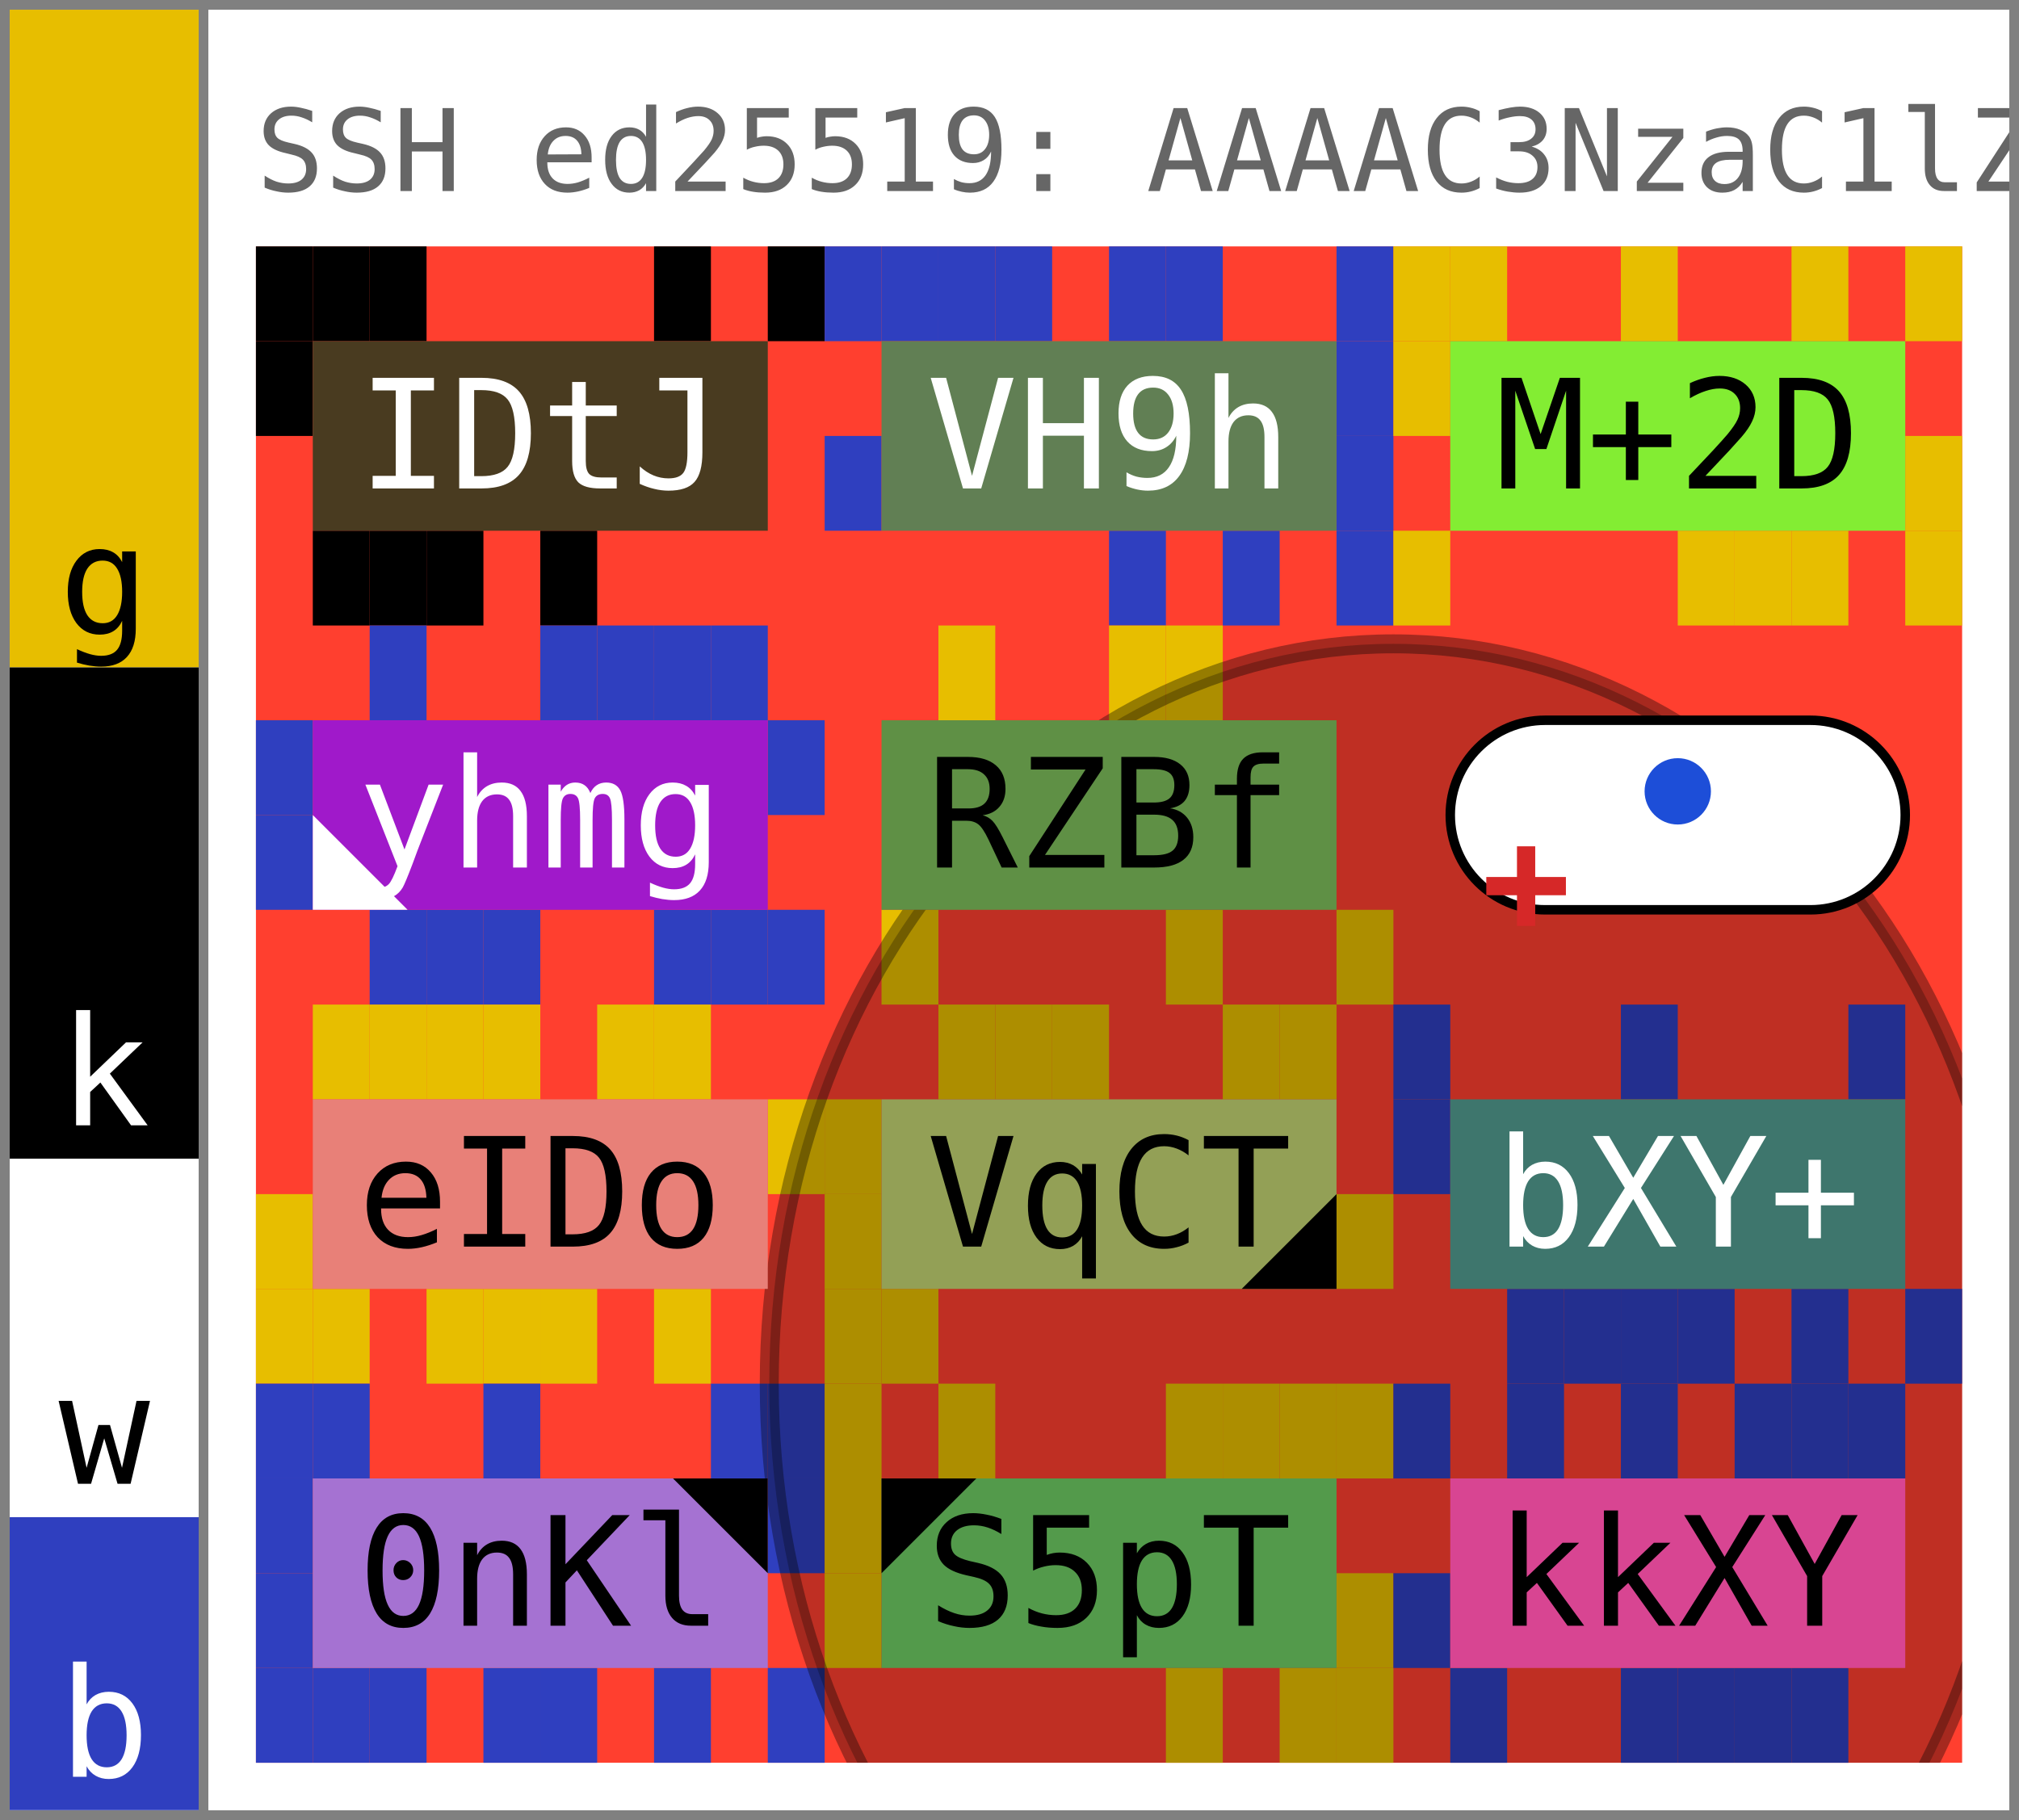
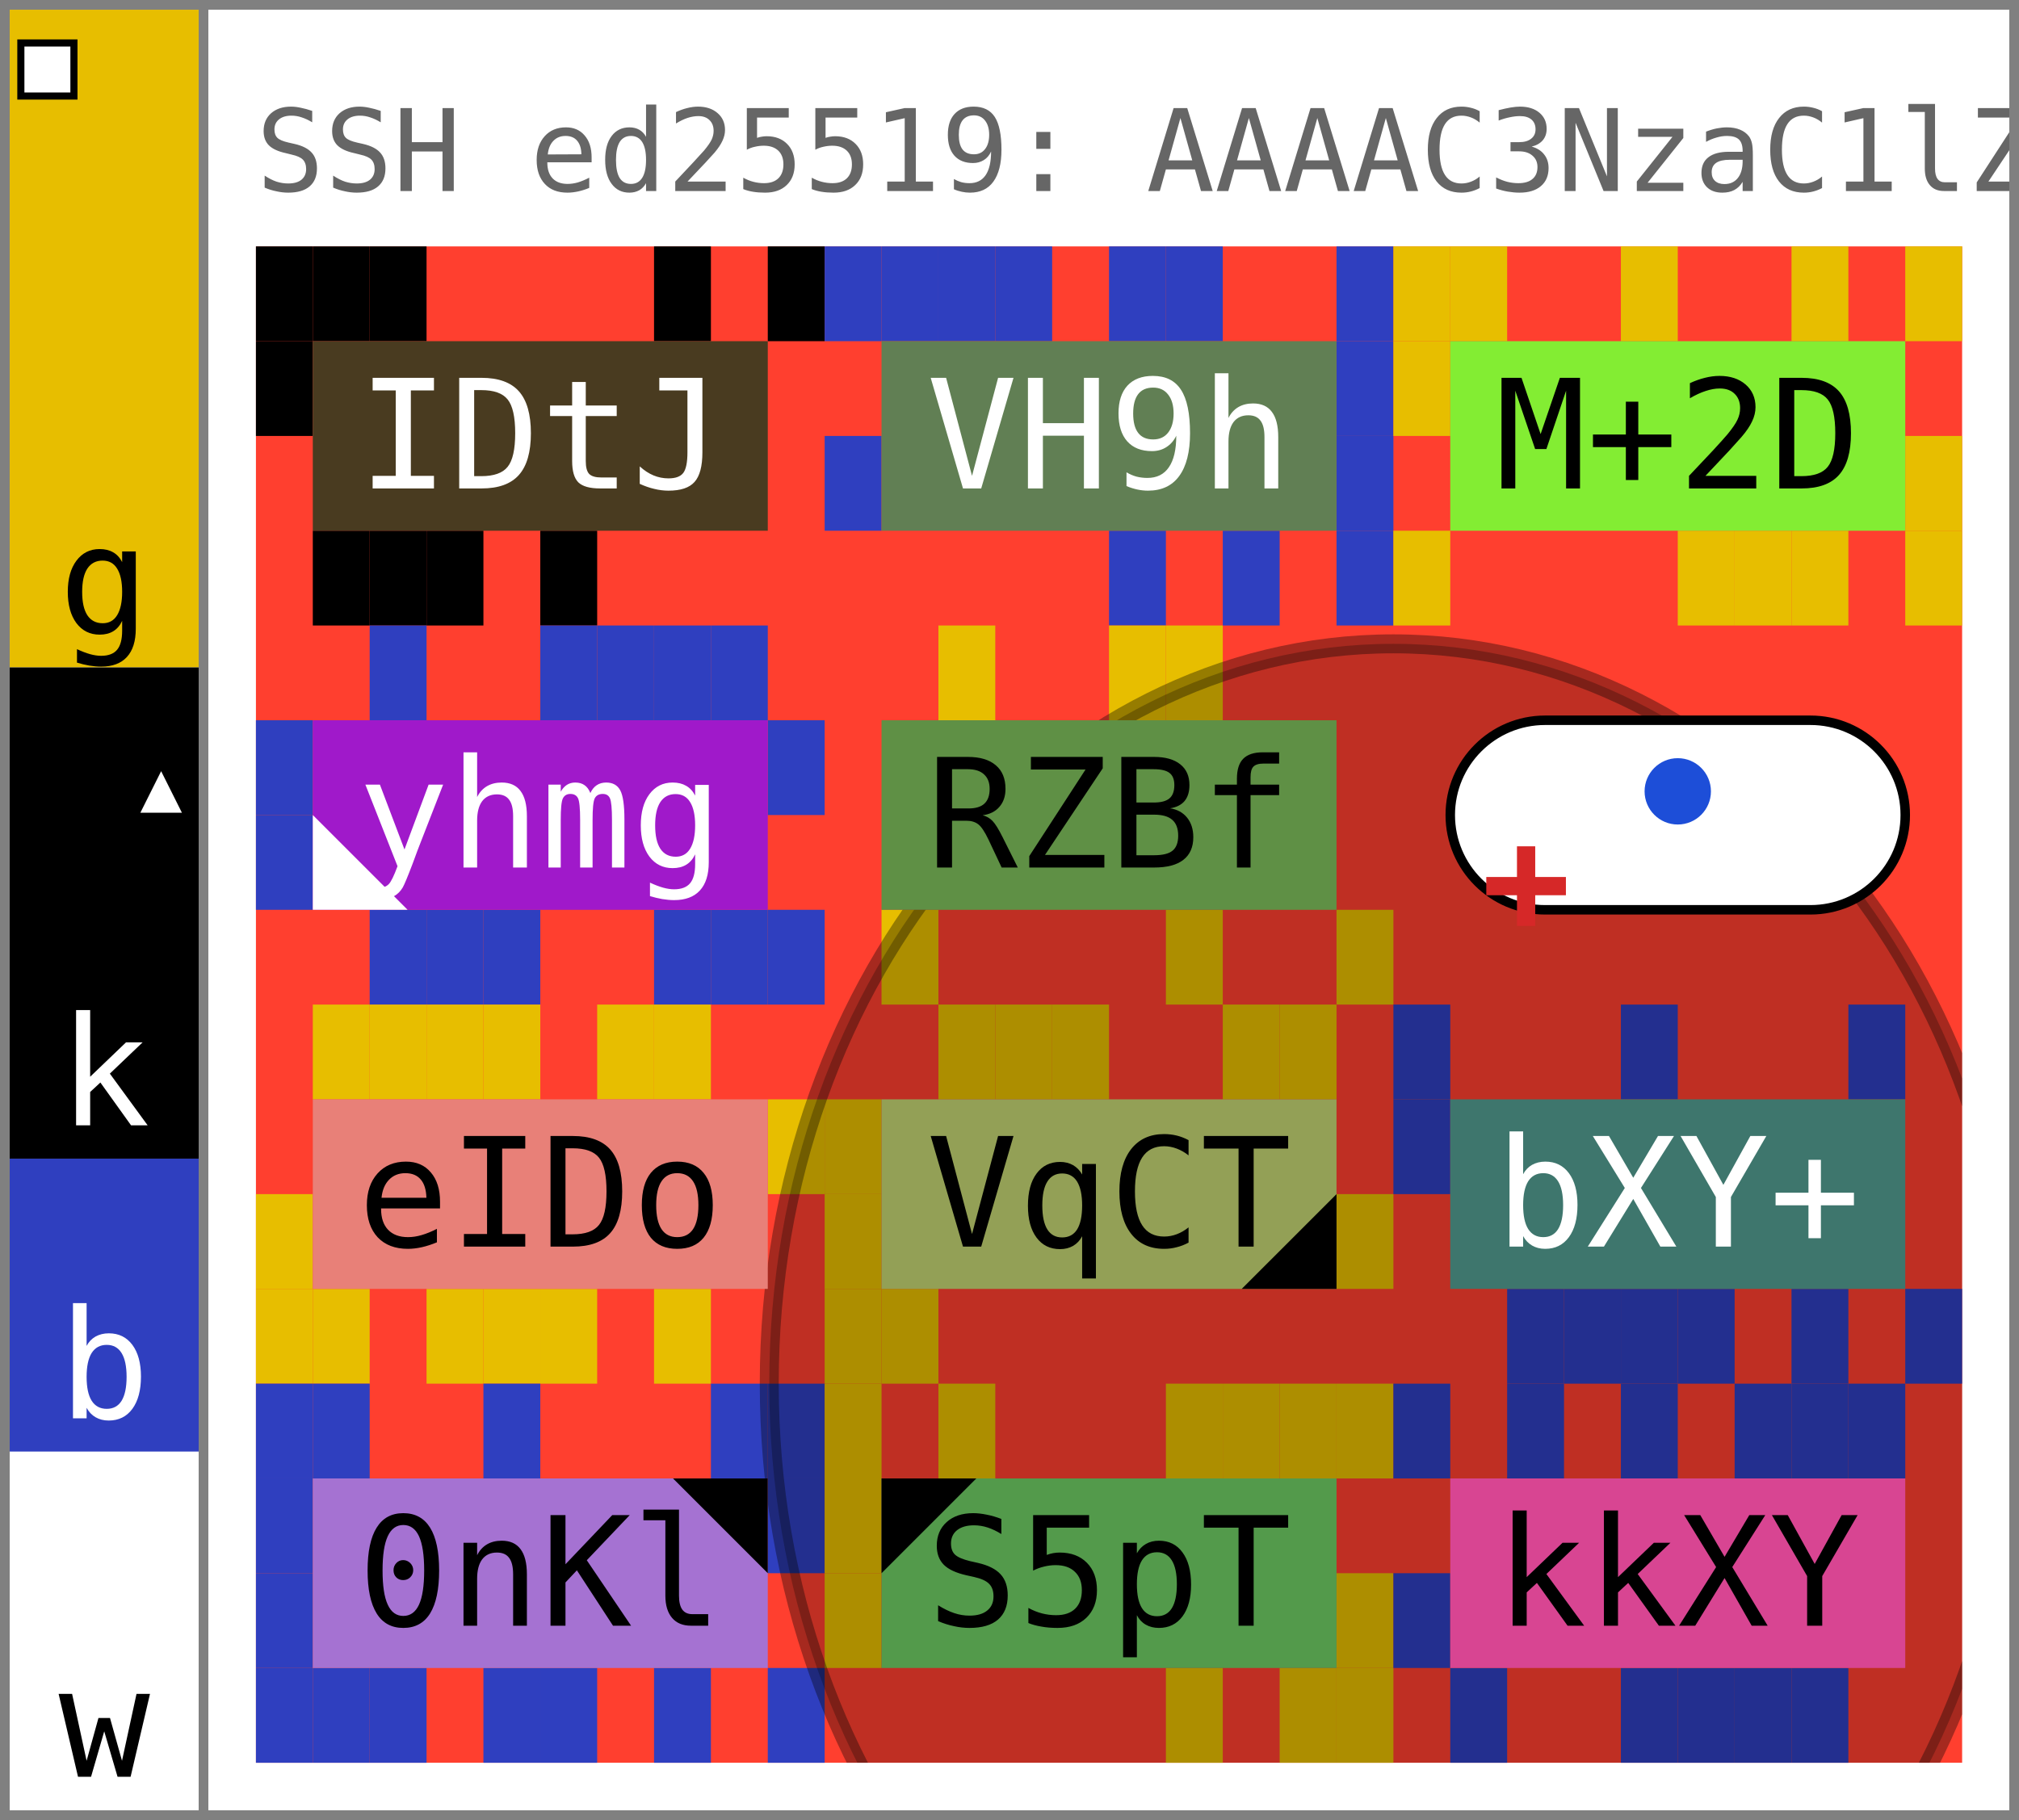
- <svg xmlns="http://www.w3.org/2000/svg" width="213.0" height="192.0" viewBox="0 0 213.0 192.0" data-entviz-version="v8" data-entviz-lib="0.7.2" data-input-bytes="97" data-cols="3" data-rows="4">
+ <svg xmlns="http://www.w3.org/2000/svg" width="213.0" height="192.0" viewBox="0 0 213.0 192.0" data-entviz-version="v9" data-entviz-lib="0.7.2" data-input-bytes="97" data-cols="3" data-rows="4">
  <defs>
    <clipPath id="grid-clip-9d0287415e6fa1da-3x4">
      <rect x="27.0" y="26.0" width="180.0" height="160.0" />
    </clipPath>
  </defs>
  <rect x="0" y="0" width="213.0" height="192.0" fill="#ffffff" />
  <g data-channel="grid">
    <rect x="27.0" y="26.0" width="180.0" height="160.0" fill="#ff3f2f" />
    <g>
      <rect x="27.0" y="26.0" width="6.0" height="10.0" fill="#000000" />
      <rect x="33.0" y="26.0" width="6.0" height="10.0" fill="#000000" />
      <rect x="39.0" y="26.0" width="6.0" height="10.0" fill="#000000" />
      <rect x="69.0" y="26.0" width="6.0" height="10.0" fill="#000000" />
      <rect x="81.0" y="26.0" width="6.0" height="10.0" fill="#000000" />
      <rect x="57.0" y="56.0" width="6.0" height="10.0" fill="#000000" />
      <rect x="45.0" y="56.0" width="6.0" height="10.0" fill="#000000" />
      <rect x="39.0" y="56.0" width="6.0" height="10.0" fill="#000000" />
      <rect x="33.0" y="56.0" width="6.0" height="10.0" fill="#000000" />
      <rect x="27.0" y="36.0" width="6.0" height="10.0" fill="#000000" />
      <rect x="87.0" y="26.0" width="6.0" height="10.0" fill="#2f3fbf" />
      <rect x="93.0" y="26.0" width="6.0" height="10.0" fill="#2f3fbf" />
      <rect x="99.0" y="26.0" width="6.0" height="10.0" fill="#2f3fbf" />
      <rect x="105.0" y="26.0" width="6.0" height="10.0" fill="#2f3fbf" />
      <rect x="117.0" y="26.0" width="6.0" height="10.0" fill="#2f3fbf" />
      <rect x="123.0" y="26.0" width="6.0" height="10.0" fill="#2f3fbf" />
      <rect x="141.0" y="26.0" width="6.0" height="10.0" fill="#2f3fbf" />
      <rect x="141.0" y="36.0" width="6.0" height="10.0" fill="#2f3fbf" />
      <rect x="141.0" y="46.0" width="6.0" height="10.0" fill="#2f3fbf" />
      <rect x="141.0" y="56.0" width="6.0" height="10.0" fill="#2f3fbf" />
      <rect x="129.0" y="56.0" width="6.0" height="10.0" fill="#2f3fbf" />
      <rect x="117.0" y="56.0" width="6.0" height="10.0" fill="#2f3fbf" />
      <rect x="87.0" y="46.0" width="6.0" height="10.0" fill="#2f3fbf" />
      <rect x="147.0" y="26.0" width="6.0" height="10.0" fill="#e7be00" />
      <rect x="153.0" y="26.0" width="6.0" height="10.0" fill="#e7be00" />
      <rect x="171.0" y="26.0" width="6.0" height="10.0" fill="#e7be00" />
      <rect x="189.0" y="26.0" width="6.0" height="10.0" fill="#e7be00" />
      <rect x="201.0" y="26.0" width="6.0" height="10.0" fill="#e7be00" />
      <rect x="201.0" y="46.0" width="6.0" height="10.0" fill="#e7be00" />
      <rect x="201.0" y="56.0" width="6.0" height="10.0" fill="#e7be00" />
      <rect x="189.0" y="56.0" width="6.0" height="10.0" fill="#e7be00" />
      <rect x="183.0" y="56.0" width="6.0" height="10.0" fill="#e7be00" />
      <rect x="177.0" y="56.0" width="6.0" height="10.0" fill="#e7be00" />
      <rect x="147.0" y="56.0" width="6.0" height="10.0" fill="#e7be00" />
      <rect x="147.0" y="36.0" width="6.0" height="10.0" fill="#e7be00" />
      <rect x="39.0" y="66.0" width="6.0" height="10.0" fill="#2f3fbf" />
      <rect x="57.0" y="66.0" width="6.0" height="10.0" fill="#2f3fbf" />
      <rect x="63.0" y="66.0" width="6.0" height="10.0" fill="#2f3fbf" />
      <rect x="69.0" y="66.0" width="6.0" height="10.0" fill="#2f3fbf" />
      <rect x="75.0" y="66.0" width="6.0" height="10.0" fill="#2f3fbf" />
      <rect x="81.0" y="76.0" width="6.0" height="10.0" fill="#2f3fbf" />
      <rect x="81.0" y="96.0" width="6.0" height="10.0" fill="#2f3fbf" />
      <rect x="75.0" y="96.0" width="6.0" height="10.0" fill="#2f3fbf" />
      <rect x="69.0" y="96.0" width="6.0" height="10.0" fill="#2f3fbf" />
      <rect x="51.0" y="96.0" width="6.0" height="10.0" fill="#2f3fbf" />
      <rect x="45.0" y="96.0" width="6.0" height="10.0" fill="#2f3fbf" />
      <rect x="39.0" y="96.0" width="6.0" height="10.0" fill="#2f3fbf" />
      <rect x="27.0" y="86.0" width="6.0" height="10.0" fill="#2f3fbf" />
      <rect x="27.0" y="76.0" width="6.0" height="10.0" fill="#2f3fbf" />
      <rect x="99.0" y="66.0" width="6.0" height="10.0" fill="#e7be00" />
      <rect x="117.0" y="66.0" width="6.0" height="10.0" fill="#e7be00" />
      <rect x="123.0" y="66.0" width="6.0" height="10.0" fill="#e7be00" />
      <rect x="141.0" y="96.0" width="6.0" height="10.0" fill="#e7be00" />
      <rect x="123.0" y="96.0" width="6.0" height="10.0" fill="#e7be00" />
      <rect x="93.0" y="96.0" width="6.0" height="10.0" fill="#e7be00" />
      <rect x="33.0" y="106.0" width="6.0" height="10.0" fill="#e7be00" />
      <rect x="39.0" y="106.0" width="6.0" height="10.0" fill="#e7be00" />
      <rect x="45.0" y="106.0" width="6.0" height="10.0" fill="#e7be00" />
      <rect x="51.0" y="106.0" width="6.0" height="10.0" fill="#e7be00" />
      <rect x="63.0" y="106.0" width="6.0" height="10.0" fill="#e7be00" />
      <rect x="69.0" y="106.0" width="6.0" height="10.0" fill="#e7be00" />
      <rect x="81.0" y="116.0" width="6.0" height="10.0" fill="#e7be00" />
      <rect x="69.0" y="136.0" width="6.0" height="10.0" fill="#e7be00" />
      <rect x="57.0" y="136.0" width="6.0" height="10.0" fill="#e7be00" />
      <rect x="51.0" y="136.0" width="6.0" height="10.0" fill="#e7be00" />
      <rect x="45.0" y="136.0" width="6.0" height="10.0" fill="#e7be00" />
      <rect x="33.0" y="136.0" width="6.0" height="10.0" fill="#e7be00" />
      <rect x="27.0" y="136.0" width="6.0" height="10.0" fill="#e7be00" />
      <rect x="27.0" y="126.0" width="6.0" height="10.0" fill="#e7be00" />
      <rect x="99.0" y="106.0" width="6.0" height="10.0" fill="#e7be00" />
      <rect x="105.0" y="106.0" width="6.0" height="10.0" fill="#e7be00" />
      <rect x="111.0" y="106.0" width="6.0" height="10.0" fill="#e7be00" />
      <rect x="129.0" y="106.0" width="6.0" height="10.0" fill="#e7be00" />
      <rect x="135.0" y="106.0" width="6.0" height="10.0" fill="#e7be00" />
      <rect x="141.0" y="126.0" width="6.0" height="10.0" fill="#e7be00" />
      <rect x="93.0" y="136.0" width="6.0" height="10.0" fill="#e7be00" />
      <rect x="87.0" y="136.0" width="6.0" height="10.0" fill="#e7be00" />
      <rect x="87.0" y="126.0" width="6.0" height="10.0" fill="#e7be00" />
      <rect x="87.0" y="116.0" width="6.0" height="10.0" fill="#e7be00" />
      <rect x="147.0" y="106.0" width="6.0" height="10.0" fill="#2f3fbf" />
      <rect x="171.0" y="106.0" width="6.0" height="10.0" fill="#2f3fbf" />
      <rect x="195.0" y="106.0" width="6.0" height="10.0" fill="#2f3fbf" />
      <rect x="201.0" y="136.0" width="6.0" height="10.0" fill="#2f3fbf" />
      <rect x="189.0" y="136.0" width="6.0" height="10.0" fill="#2f3fbf" />
      <rect x="177.0" y="136.0" width="6.0" height="10.0" fill="#2f3fbf" />
      <rect x="171.0" y="136.0" width="6.0" height="10.0" fill="#2f3fbf" />
      <rect x="165.0" y="136.0" width="6.0" height="10.0" fill="#2f3fbf" />
      <rect x="159.0" y="136.0" width="6.0" height="10.0" fill="#2f3fbf" />
      <rect x="147.0" y="116.0" width="6.0" height="10.0" fill="#2f3fbf" />
      <rect x="27.0" y="146.0" width="6.0" height="10.0" fill="#2f3fbf" />
      <rect x="33.0" y="146.0" width="6.0" height="10.0" fill="#2f3fbf" />
      <rect x="51.0" y="146.0" width="6.0" height="10.0" fill="#2f3fbf" />
      <rect x="75.0" y="146.0" width="6.0" height="10.0" fill="#2f3fbf" />
      <rect x="81.0" y="146.0" width="6.0" height="10.0" fill="#2f3fbf" />
      <rect x="81.0" y="156.0" width="6.0" height="10.0" fill="#2f3fbf" />
      <rect x="81.0" y="176.0" width="6.0" height="10.0" fill="#2f3fbf" />
      <rect x="69.0" y="176.0" width="6.0" height="10.0" fill="#2f3fbf" />
      <rect x="57.0" y="176.0" width="6.0" height="10.0" fill="#2f3fbf" />
      <rect x="51.0" y="176.0" width="6.0" height="10.0" fill="#2f3fbf" />
      <rect x="39.0" y="176.0" width="6.0" height="10.0" fill="#2f3fbf" />
      <rect x="33.0" y="176.0" width="6.0" height="10.0" fill="#2f3fbf" />
      <rect x="27.0" y="176.0" width="6.0" height="10.0" fill="#2f3fbf" />
      <rect x="27.0" y="166.0" width="6.0" height="10.0" fill="#2f3fbf" />
      <rect x="27.0" y="156.0" width="6.0" height="10.0" fill="#2f3fbf" />
      <rect x="87.0" y="146.0" width="6.0" height="10.0" fill="#e7be00" />
      <rect x="99.0" y="146.0" width="6.0" height="10.0" fill="#e7be00" />
      <rect x="123.0" y="146.0" width="6.0" height="10.0" fill="#e7be00" />
      <rect x="129.0" y="146.0" width="6.0" height="10.0" fill="#e7be00" />
      <rect x="135.0" y="146.0" width="6.0" height="10.0" fill="#e7be00" />
      <rect x="141.0" y="146.0" width="6.0" height="10.0" fill="#e7be00" />
      <rect x="141.0" y="166.0" width="6.0" height="10.0" fill="#e7be00" />
      <rect x="141.0" y="176.0" width="6.0" height="10.0" fill="#e7be00" />
      <rect x="135.0" y="176.0" width="6.0" height="10.0" fill="#e7be00" />
      <rect x="123.0" y="176.0" width="6.0" height="10.0" fill="#e7be00" />
      <rect x="87.0" y="166.0" width="6.0" height="10.0" fill="#e7be00" />
      <rect x="87.0" y="156.0" width="6.0" height="10.0" fill="#e7be00" />
      <rect x="147.0" y="146.0" width="6.0" height="10.0" fill="#2f3fbf" />
      <rect x="159.0" y="146.0" width="6.0" height="10.0" fill="#2f3fbf" />
      <rect x="171.0" y="146.0" width="6.0" height="10.0" fill="#2f3fbf" />
      <rect x="183.0" y="146.0" width="6.0" height="10.0" fill="#2f3fbf" />
      <rect x="189.0" y="146.0" width="6.0" height="10.0" fill="#2f3fbf" />
      <rect x="195.0" y="146.0" width="6.0" height="10.0" fill="#2f3fbf" />
      <rect x="189.0" y="176.0" width="6.0" height="10.0" fill="#2f3fbf" />
      <rect x="183.0" y="176.0" width="6.0" height="10.0" fill="#2f3fbf" />
      <rect x="177.0" y="176.0" width="6.0" height="10.0" fill="#2f3fbf" />
      <rect x="171.0" y="176.0" width="6.0" height="10.0" fill="#2f3fbf" />
      <rect x="153.0" y="176.0" width="6.0" height="10.0" fill="#2f3fbf" />
      <rect x="147.0" y="166.0" width="6.0" height="10.0" fill="#2f3fbf" />
    </g>
    <g clip-path="url(#grid-clip-9d0287415e6fa1da-3x4)" data-channel="ellipse" data-ellipse-anchor-x="147.0" data-ellipse-anchor-y="146.0" data-ellipse-rx="65.84578346409131" data-ellipse-ry="78.06458864299483" data-ellipse-rotation-deg="0.0">
      <ellipse cx="147.0" cy="146.0" rx="65.846" ry="78.065" transform="rotate(0.0 147.0 146.0)" fill="#000000" stroke="#000000" fill-opacity="0.25" stroke-opacity="0.35" stroke-width="2.0" />
    </g>
    <g>
      <g data-channel="cell" data-cell-index="0" data-cell-row="0" data-cell-col="0">
        <rect x="33.0" y="36.0" width="48.0" height="20.0" fill="#493b20" />
        <text x="57.0" y="46.0" fill="#ffffff" style="font-family: &quot;JetBrains Mono&quot;, &quot;Menlo&quot;, &quot;Consolas&quot;, &quot;DejaVu Sans Mono&quot;, &quot;Liberation Mono&quot;, &quot;Roboto Mono&quot;, &quot;Noto Sans Mono&quot;, monospace; font-size: 16.0px;" text-anchor="middle" dominant-baseline="central">IDtJ</text>
      </g>
      <g data-channel="cell" data-cell-index="1" data-cell-row="0" data-cell-col="1">
        <rect x="93.0" y="36.0" width="48.0" height="20.0" fill="#617f54" />
        <text x="117.0" y="46.0" fill="#ffffff" style="font-family: &quot;JetBrains Mono&quot;, &quot;Menlo&quot;, &quot;Consolas&quot;, &quot;DejaVu Sans Mono&quot;, &quot;Liberation Mono&quot;, &quot;Roboto Mono&quot;, &quot;Noto Sans Mono&quot;, monospace; font-size: 16.0px;" text-anchor="middle" dominant-baseline="central">VH9h</text>
      </g>
      <g data-channel="cell" data-cell-index="2" data-cell-row="0" data-cell-col="2">
        <rect x="153.0" y="36.0" width="48.0" height="20.0" fill="#83ed33" />
        <text x="177.0" y="46.0" fill="#000000" style="font-family: &quot;JetBrains Mono&quot;, &quot;Menlo&quot;, &quot;Consolas&quot;, &quot;DejaVu Sans Mono&quot;, &quot;Liberation Mono&quot;, &quot;Roboto Mono&quot;, &quot;Noto Sans Mono&quot;, monospace; font-size: 16.0px;" text-anchor="middle" dominant-baseline="central">M+2D</text>
      </g>
      <g data-channel="cell" data-cell-index="3" data-cell-row="1" data-cell-col="0" data-cell-quartile="4">
        <rect x="33.0" y="76.0" width="48.0" height="20.0" fill="#a019ca" />
        <text x="57.0" y="86.0" fill="#ffffff" style="font-family: &quot;JetBrains Mono&quot;, &quot;Menlo&quot;, &quot;Consolas&quot;, &quot;DejaVu Sans Mono&quot;, &quot;Liberation Mono&quot;, &quot;Roboto Mono&quot;, &quot;Noto Sans Mono&quot;, monospace; font-size: 16.0px;" text-anchor="middle" dominant-baseline="central">yhmg</text>
        <polygon points="33.0,96.0 33.0,86.0 43.0,96.0" fill="#ffffff" />
      </g>
      <g data-channel="cell" data-cell-index="4" data-cell-row="1" data-cell-col="1">
        <rect x="93.0" y="76.0" width="48.0" height="20.0" fill="#5f9045" />
        <text x="117.0" y="86.0" fill="#000000" style="font-family: &quot;JetBrains Mono&quot;, &quot;Menlo&quot;, &quot;Consolas&quot;, &quot;DejaVu Sans Mono&quot;, &quot;Liberation Mono&quot;, &quot;Roboto Mono&quot;, &quot;Noto Sans Mono&quot;, monospace; font-size: 16.0px;" text-anchor="middle" dominant-baseline="central">RZBf</text>
      </g>
      <g data-channel="cell" data-cell-index="5" data-cell-row="1" data-cell-col="2" data-cell-blank="true" data-cell-blank-map="true">
        <rect x="153.0" y="76.0" width="48.0" height="20.0" rx="10.0" ry="10.0" fill="#ffffff" stroke="#000000" stroke-width="1" />
        <circle cx="177.0" cy="83.5" r="3.5" fill="#1d4ed8" data-blank-map-min="1,1" />
        <path d="M 156.8,93.5 H 165.2 M 161.0,89.3 V 97.7" fill="none" stroke="#d62828" stroke-width="1.925" stroke-linecap="butt" data-blank-map-max="3,0" />
      </g>
      <g data-channel="cell" data-cell-index="6" data-cell-row="2" data-cell-col="0">
        <rect x="33.0" y="116.0" width="48.0" height="20.0" fill="#e88078" />
        <text x="57.0" y="126.0" fill="#000000" style="font-family: &quot;JetBrains Mono&quot;, &quot;Menlo&quot;, &quot;Consolas&quot;, &quot;DejaVu Sans Mono&quot;, &quot;Liberation Mono&quot;, &quot;Roboto Mono&quot;, &quot;Noto Sans Mono&quot;, monospace; font-size: 16.0px;" text-anchor="middle" dominant-baseline="central">eIDo</text>
      </g>
      <g data-channel="cell" data-cell-index="7" data-cell-row="2" data-cell-col="1" data-cell-quartile="3">
        <rect x="93.0" y="116.0" width="48.0" height="20.0" fill="#93a056" />
        <text x="117.0" y="126.0" fill="#000000" style="font-family: &quot;JetBrains Mono&quot;, &quot;Menlo&quot;, &quot;Consolas&quot;, &quot;DejaVu Sans Mono&quot;, &quot;Liberation Mono&quot;, &quot;Roboto Mono&quot;, &quot;Noto Sans Mono&quot;, monospace; font-size: 16.0px;" text-anchor="middle" dominant-baseline="central">VqCT</text>
        <polygon points="141.0,136.0 141.0,126.0 131.0,136.0" fill="#000000" />
      </g>
      <g data-channel="cell" data-cell-index="8" data-cell-row="2" data-cell-col="2">
        <rect x="153.0" y="116.0" width="48.0" height="20.0" fill="#3e766d" />
        <text x="177.0" y="126.0" fill="#ffffff" style="font-family: &quot;JetBrains Mono&quot;, &quot;Menlo&quot;, &quot;Consolas&quot;, &quot;DejaVu Sans Mono&quot;, &quot;Liberation Mono&quot;, &quot;Roboto Mono&quot;, &quot;Noto Sans Mono&quot;, monospace; font-size: 16.0px;" text-anchor="middle" dominant-baseline="central">bXY+</text>
      </g>
      <g data-channel="cell" data-cell-index="9" data-cell-row="3" data-cell-col="0" data-cell-quartile="2">
        <rect x="33.0" y="156.0" width="48.0" height="20.0" fill="#a572d2" />
        <text x="57.0" y="166.0" fill="#000000" style="font-family: &quot;JetBrains Mono&quot;, &quot;Menlo&quot;, &quot;Consolas&quot;, &quot;DejaVu Sans Mono&quot;, &quot;Liberation Mono&quot;, &quot;Roboto Mono&quot;, &quot;Noto Sans Mono&quot;, monospace; font-size: 16.0px;" text-anchor="middle" dominant-baseline="central">0nKl</text>
        <polygon points="81.0,156.0 71.0,156.0 81.0,166.0" fill="#000000" />
      </g>
      <g data-channel="cell" data-cell-index="10" data-cell-row="3" data-cell-col="1" data-cell-quartile="1">
        <rect x="93.0" y="156.0" width="48.0" height="20.0" fill="#539a4b" />
        <text x="117.0" y="166.0" fill="#000000" style="font-family: &quot;JetBrains Mono&quot;, &quot;Menlo&quot;, &quot;Consolas&quot;, &quot;DejaVu Sans Mono&quot;, &quot;Liberation Mono&quot;, &quot;Roboto Mono&quot;, &quot;Noto Sans Mono&quot;, monospace; font-size: 16.0px;" text-anchor="middle" dominant-baseline="central">S5pT</text>
        <polygon points="93.0,156.0 103.0,156.0 93.0,166.0" fill="#000000" />
      </g>
      <g data-channel="cell" data-cell-index="11" data-cell-row="3" data-cell-col="2">
        <rect x="153.0" y="156.0" width="48.0" height="20.0" fill="#d84592" />
        <text x="177.0" y="166.0" fill="#000000" style="font-family: &quot;JetBrains Mono&quot;, &quot;Menlo&quot;, &quot;Consolas&quot;, &quot;DejaVu Sans Mono&quot;, &quot;Liberation Mono&quot;, &quot;Roboto Mono&quot;, &quot;Noto Sans Mono&quot;, monospace; font-size: 16.0px;" text-anchor="middle" dominant-baseline="central">kkXY</text>
      </g>
    </g>
  </g>
-   <g data-channel="color-bar">
+   <g data-channel="color-bar" data-bar-slots="15" data-bar-marker-square="0" data-bar-marker-triangle="6">
    <g data-color-bar-rank="0" data-color-bar-band="G">
      <rect x="1" y="1" width="20.0" height="69.422" fill="#e7be00" />
      <text x="11.0" y="66.902" fill="#000000" style="font-family: &quot;JetBrains Mono&quot;, &quot;Menlo&quot;, &quot;Consolas&quot;, &quot;DejaVu Sans Mono&quot;, &quot;Liberation Mono&quot;, &quot;Roboto Mono&quot;, &quot;Noto Sans Mono&quot;, monospace; font-size: 16.0px;" text-anchor="middle" data-color-bar-letter="true">g</text>
    </g>
    <g data-color-bar-rank="1" data-color-bar-band="K">
      <rect x="1" y="70.422" width="20.0" height="51.837" fill="#000000" />
      <text x="11.0" y="118.739" fill="#ffffff" style="font-family: &quot;JetBrains Mono&quot;, &quot;Menlo&quot;, &quot;Consolas&quot;, &quot;DejaVu Sans Mono&quot;, &quot;Liberation Mono&quot;, &quot;Roboto Mono&quot;, &quot;Noto Sans Mono&quot;, monospace; font-size: 16.0px;" text-anchor="middle" data-color-bar-letter="true">k</text>
    </g>
-     <g data-color-bar-rank="2" data-color-bar-band="W">
-       <rect x="1" y="122.259" width="20.0" height="37.825" fill="#ffffff" />
-       <text x="11.0" y="156.565" fill="#000000" style="font-family: &quot;JetBrains Mono&quot;, &quot;Menlo&quot;, &quot;Consolas&quot;, &quot;DejaVu Sans Mono&quot;, &quot;Liberation Mono&quot;, &quot;Roboto Mono&quot;, &quot;Noto Sans Mono&quot;, monospace; font-size: 16.0px;" text-anchor="middle" data-color-bar-letter="true">w</text>
-     </g>
-     <g data-color-bar-rank="3" data-color-bar-band="B">
-       <rect x="1" y="160.085" width="20.0" height="30.915" fill="#2f3fbf" />
-       <text x="11.0" y="187.48" fill="#ffffff" style="font-family: &quot;JetBrains Mono&quot;, &quot;Menlo&quot;, &quot;Consolas&quot;, &quot;DejaVu Sans Mono&quot;, &quot;Liberation Mono&quot;, &quot;Roboto Mono&quot;, &quot;Noto Sans Mono&quot;, monospace; font-size: 16.0px;" text-anchor="middle" data-color-bar-letter="true">b</text>
-     </g>
+     <g data-color-bar-rank="2" data-color-bar-band="B">
+       <rect x="1" y="122.259" width="20.0" height="30.915" fill="#2f3fbf" />
+       <text x="11.0" y="149.655" fill="#ffffff" style="font-family: &quot;JetBrains Mono&quot;, &quot;Menlo&quot;, &quot;Consolas&quot;, &quot;DejaVu Sans Mono&quot;, &quot;Liberation Mono&quot;, &quot;Roboto Mono&quot;, &quot;Noto Sans Mono&quot;, monospace; font-size: 16.0px;" text-anchor="middle" data-color-bar-letter="true">b</text>
+     </g>
+     <g data-color-bar-rank="3" data-color-bar-band="W">
+       <rect x="1" y="153.175" width="20.0" height="37.825" fill="#ffffff" />
+       <text x="11.0" y="187.48" fill="#000000" style="font-family: &quot;JetBrains Mono&quot;, &quot;Menlo&quot;, &quot;Consolas&quot;, &quot;DejaVu Sans Mono&quot;, &quot;Liberation Mono&quot;, &quot;Roboto Mono&quot;, &quot;Noto Sans Mono&quot;, monospace; font-size: 16.0px;" text-anchor="middle" data-color-bar-letter="true">w</text>
+     </g>
+     <rect x="2.2" y="4.533" width="5.6" height="5.6" fill="#ffffff" stroke="#000000" stroke-width="0.75" data-bar-marker="square" />
+     <polygon points="17.0,80.533 14.2,86.133 19.8,86.133" fill="#ffffff" stroke="#000000" stroke-width="0.75" data-bar-marker="triangle" />
  </g>
  <g data-channel="label-top">
    <text x="27.0" y="16.0" fill="#666666" style="font-family: &quot;JetBrains Mono&quot;, &quot;Menlo&quot;, &quot;Consolas&quot;, &quot;DejaVu Sans Mono&quot;, &quot;Liberation Mono&quot;, &quot;Roboto Mono&quot;, &quot;Noto Sans Mono&quot;, monospace; font-size: 12.0px;" dominant-baseline="central">SSH ed25519: AAAAC3NzaC1lZDI1NTE5AAAA...</text>
  </g>
  <line x1="0" y1="0.5" x2="213.0" y2="0.5" stroke="#808080" stroke-width="1" shape-rendering="crispEdges" />
  <line x1="212.5" y1="0" x2="212.5" y2="192.0" stroke="#808080" stroke-width="1" shape-rendering="crispEdges" />
  <line x1="0" y1="191.5" x2="213.0" y2="191.5" stroke="#808080" stroke-width="1" shape-rendering="crispEdges" />
  <line x1="0.5" y1="0" x2="0.5" y2="192.0" stroke="#808080" stroke-width="1" shape-rendering="crispEdges" />
  <line x1="21.5" y1="0" x2="21.5" y2="192.0" stroke="#808080" stroke-width="1" shape-rendering="crispEdges" />
</svg>
